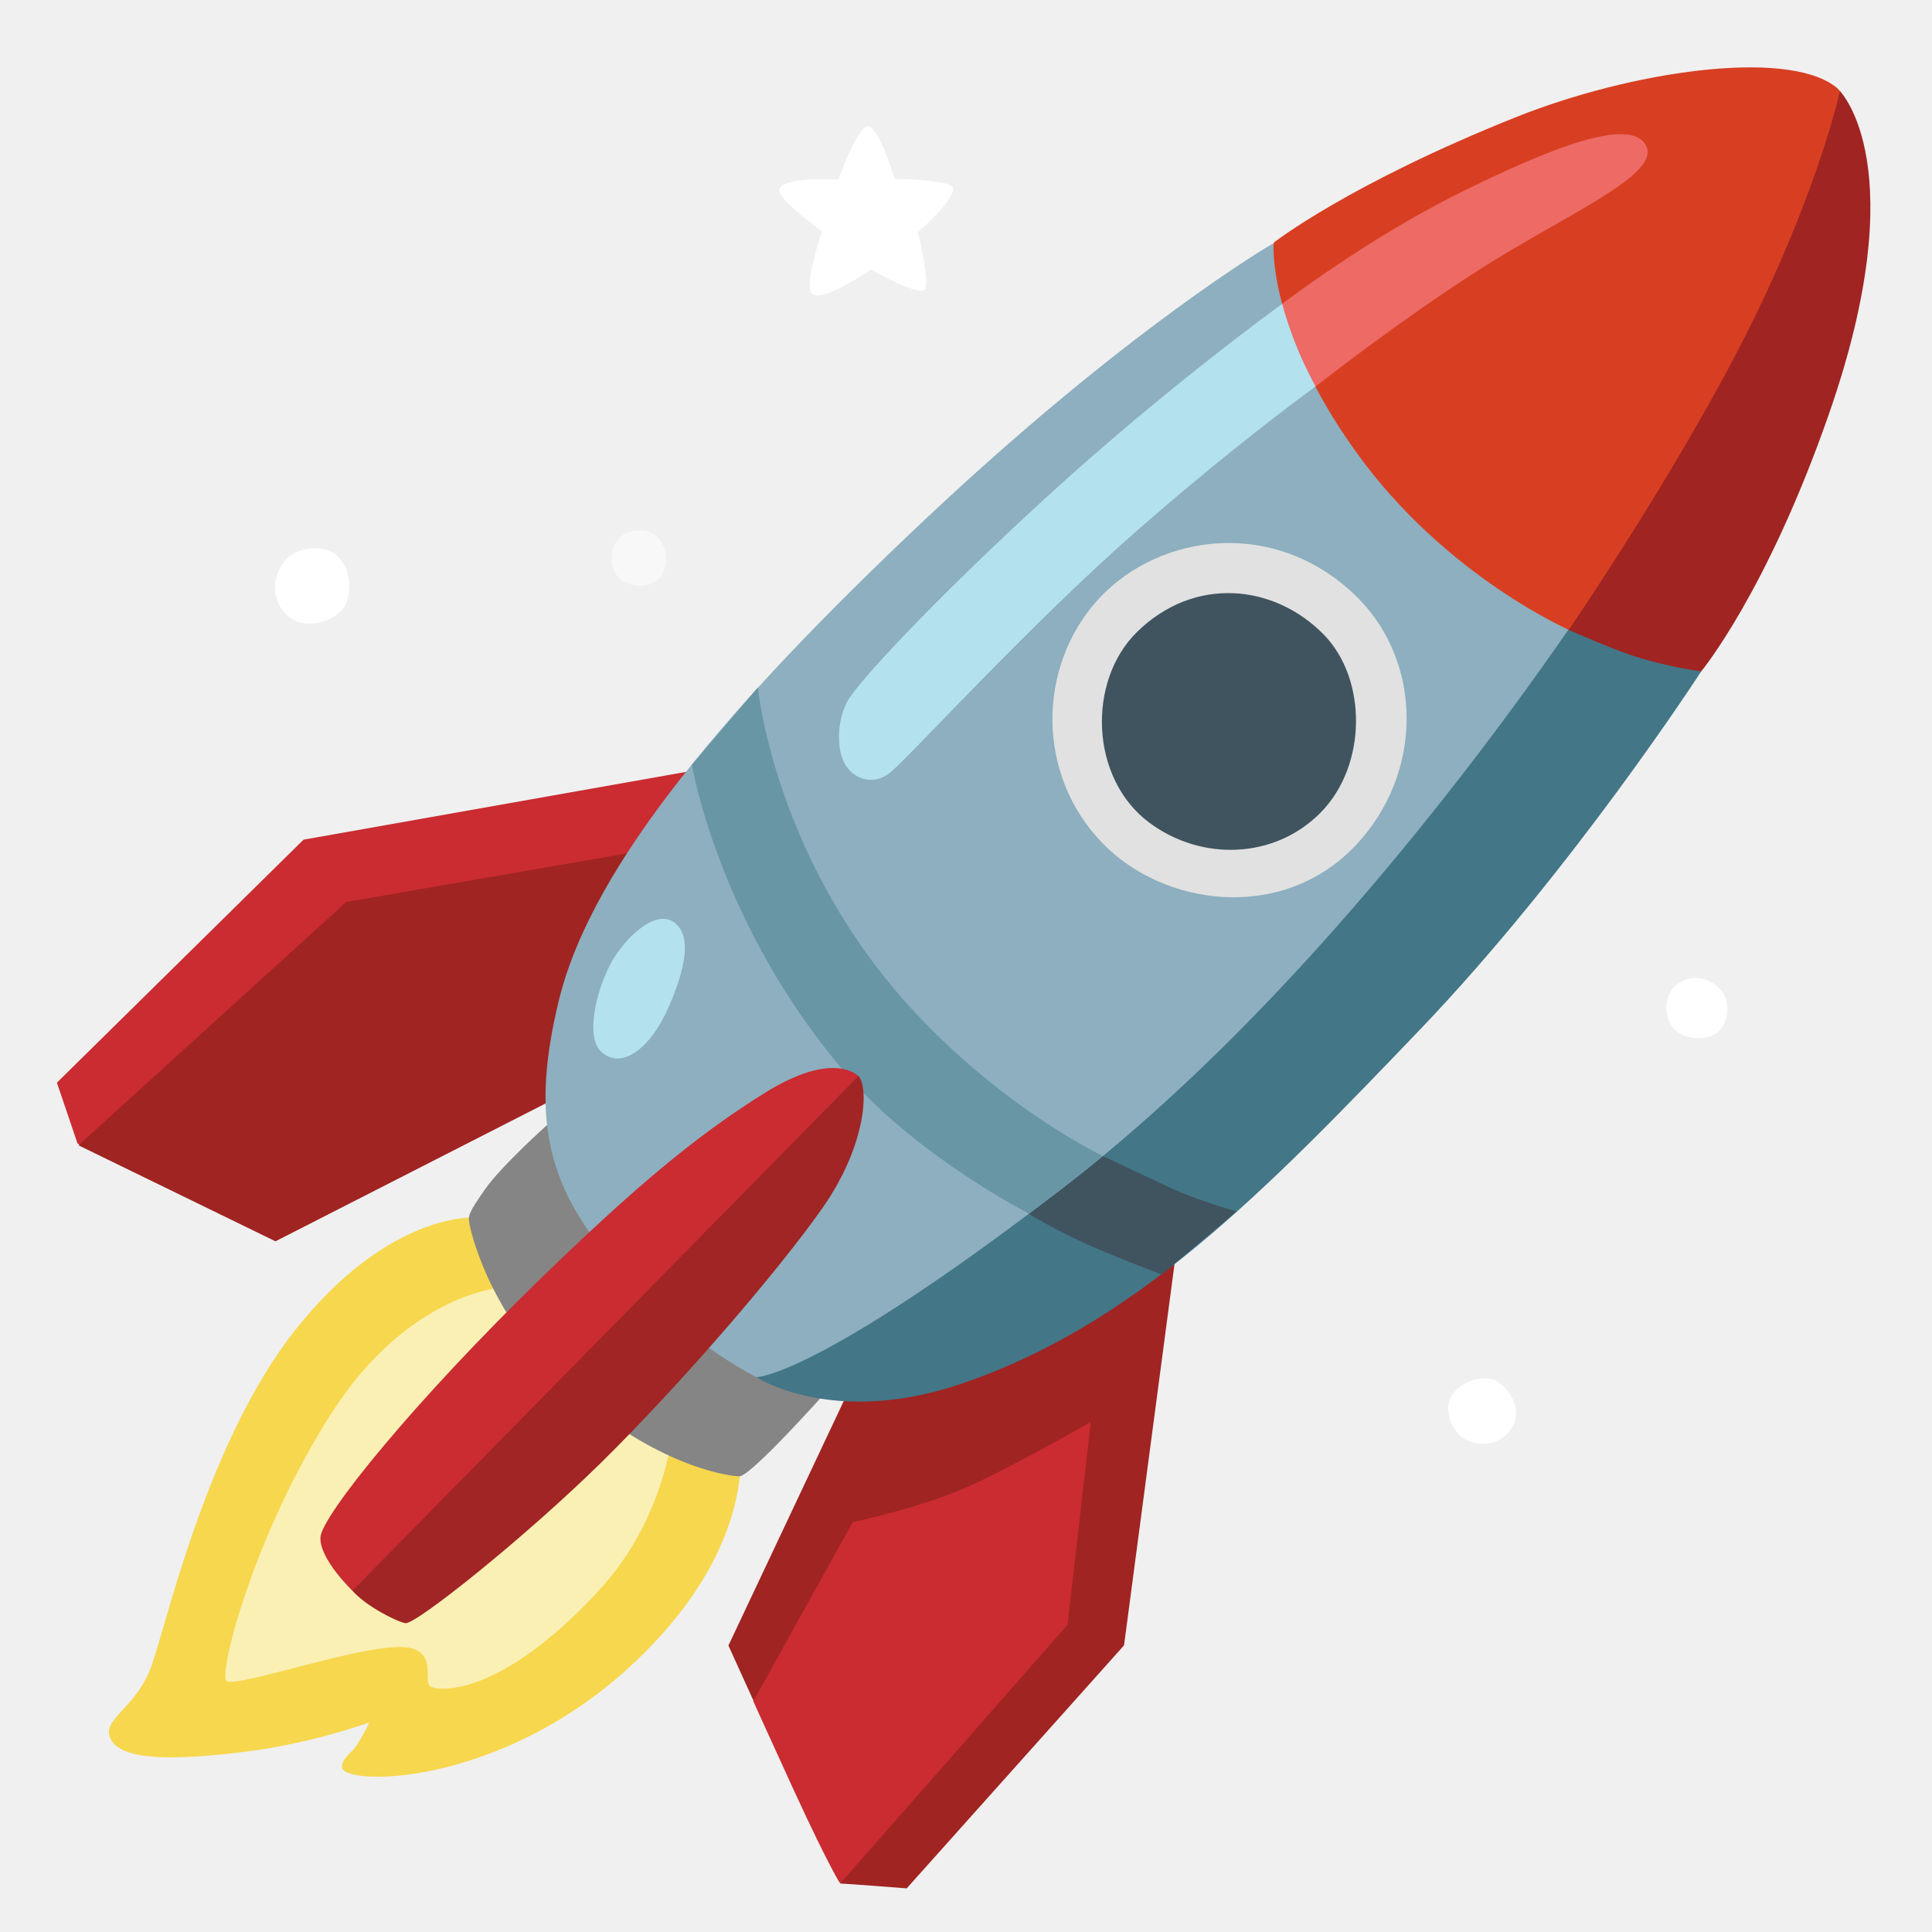
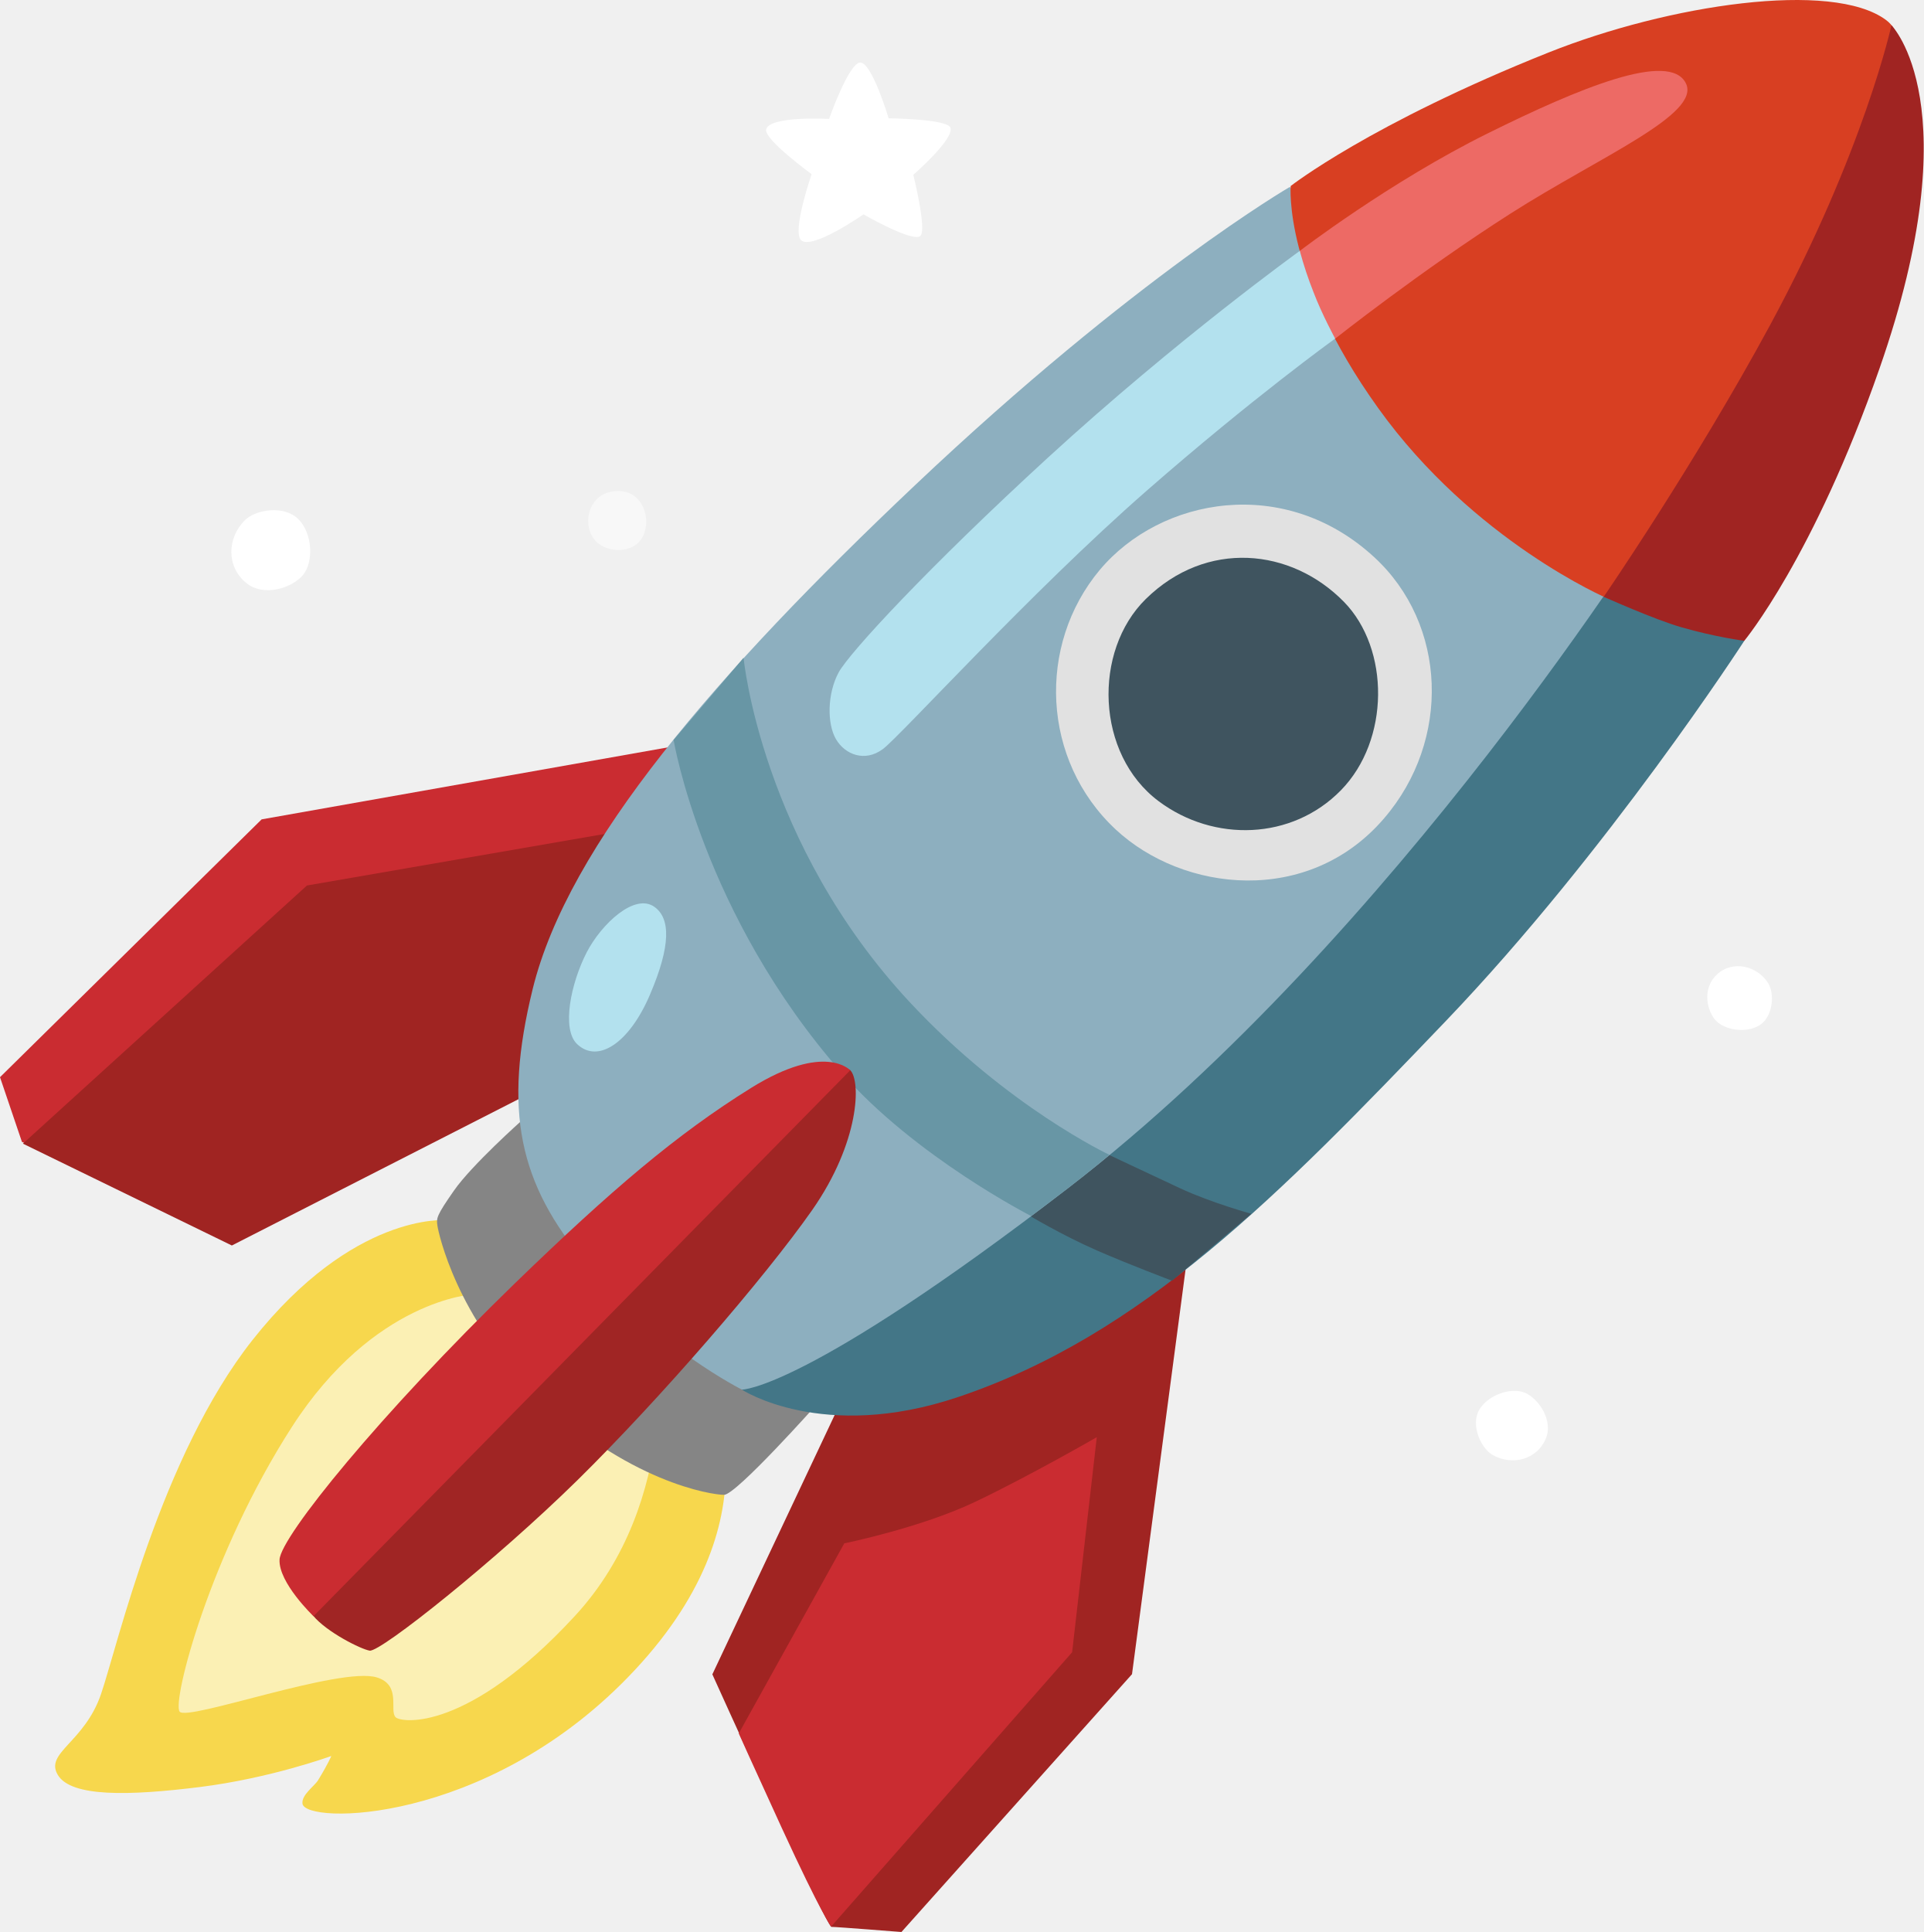
- <svg xmlns="http://www.w3.org/2000/svg" width="800px" height="800px" viewBox="0 0 128 128" aria-hidden="true" role="img" class="iconify iconify--noto" preserveAspectRatio="xMidYMid meet">
-   <path fill="#ca2c31" d="M3.77 71.73l16.34-16.1l27.82-4.93l-2.75 14.56L7.57 76.82l-2.43-1.05z" />
-   <path fill="#a02422" d="M22.94 59.76L5.2 75.88l13.05 6.36l19.81-10.11v-4.77l4.05-10.92z" />
-   <path d="M64.92 88.15l-8.57 3.72l-8.09 17.15s7.12 15.77 7.44 15.77c.32 0 4.37.32 4.37.32l14.4-16.1l3.64-27.5l-13.19 6.64z" fill="#a02422" />
-   <path d="M56.5 100.84s4.77-.97 8.17-2.59c3.4-1.62 7.6-4.04 7.6-4.04l-1.54 13.43l-15.05 17.13s-.59-.73-3.09-6.17c-1.99-4.34-2.68-5.89-2.68-5.89l6.59-11.87z" fill="#ca2c31" />
-   <path d="M31.58 80.66s-5.74-.48-12.03 7.47c-5.74 7.26-8.43 19.08-9.47 22.12s-3.53 3.66-2.7 5.05s4.42 1.31 8.85.76s8.23-1.94 8.23-1.94s-.19.48-.83 1.52c-.23.37-1.03.9-.97 1.45c.14 1.31 11.36 1.34 20.32-7.88c9.68-9.95 4.98-18.11 4.98-18.11L31.58 80.66z" fill="#f7d74d" />
-   <path d="M33.31 85.29s-6.19.33-11.31 8.28s-7.5 17.16-7.01 17.78c.48.62 10.02-2.83 12.31-2.14c1.57.48.76 2.07 1.18 2.49c.35.35 4.49.94 11.19-6.32c6.71-7.26 5.12-17.46 5.12-17.46l-11.48-2.63z" fill="#fbf0b4" />
-   <path d="M36.35 74.44s-3.11 2.77-4.22 4.36c-1.11 1.59-1.11 1.73-1.04 2.21c.07.48 1.22 5.75 6.01 10.37c5.88 5.67 11.13 6.43 11.89 6.43c.76 0 5.81-5.67 5.81-5.67l-18.45-17.7z" fill="#858585" />
-   <path d="M50.1 91.24s5.04 3.31 13.49.47c11.55-3.88 20.02-12.56 30.51-23.52c10.12-10.58 18.61-23.71 18.61-23.71l-5.95-19.93L50.1 91.24z" fill="#437687" />
-   <path d="M67.99 80.33l1.39-4.32l3.48.49s2.65 1.25 4.6 2.16c1.95.91 4.46 1.6 4.46 1.6l-4.95 4.18s-2.7-1.02-4.67-1.88c-2.22-.97-4.31-2.23-4.31-2.23z" fill="#3f545f" />
-   <path d="M84.32 16.14s-9.62 5.58-23.41 18.63c-12.43 11.76-21.64 22.4-23.87 31.45c-1.86 7.58-.87 12.18 3.36 17.15c4.47 5.26 9.71 7.87 9.71 7.87s3.94.06 20.38-12.59C91 62.86 107.43 36.42 107.43 36.42L84.32 16.14z" fill="#8dafbf" />
-   <path d="M104.18 41.84s-8.37-3.57-14.34-11.9c-5.93-8.27-5.46-13.86-5.46-13.86s4.96-3.89 16.11-8.34c7.5-2.99 17.71-4.52 21.07-2.03s-2.3 14.98-2.3 14.98l-10.31 19.96l-4.77 1.19z" fill="#d83f22" />
-   <path d="M68.17 80.4s-7.23-3.69-11.83-8.94c-8.7-9.91-10.5-20.79-10.5-20.79l4.37-5.13S51.3 57.1 60.63 67.09c6.08 6.51 12.43 9.49 12.43 9.49s-1.27 1.07-2.63 2.11c-.87.67-2.26 1.71-2.26 1.71z" fill="#6896a5" />
-   <path d="M112.71 44.48s4.34-5.23 8.45-17.02c5.74-16.44.74-21.42.74-21.42s-1.69 7.82-7.56 18.69c-4.71 8.71-10.41 17-10.41 17s3.14 1.41 4.84 1.9c2.14.62 3.94.85 3.94.85z" fill="#a02422" />
-   <path d="M39.81 69.66c1.3 1.24 3.27-.06 4.56-3.1c1.3-3.04 1.28-4.74.28-5.46c-1.24-.9-3.32 1.07-4.23 2.82c-1 1.94-1.59 4.8-.61 5.74z" fill="#b3e1ee" />
-   <path d="M84.95 20.13s-7.61 5.47-15.73 12.91c-7.45 6.83-12.39 12.17-13.07 13.41c-.72 1.33-.73 3.21-.17 4.17s1.8 1.46 2.93.62c1.13-.85 9.18-9.75 16.45-16.11c6.65-5.82 11.78-9.51 11.78-9.51s2.08-3.68 1.74-4.52c-.34-.85-3.93-.97-3.93-.97z" fill="#b3e1ee" />
-   <path d="M84.95 20.13s5.62-4.31 11.74-7.34c5.69-2.82 11.35-5.17 12.37-3.13c.97 1.94-5.37 4.58-10.95 8.14c-5.58 3.56-10.95 7.81-10.95 7.81s-.82-1.5-1.35-2.89a23.7 23.7 0 0 1-.86-2.59z" fill="#ed6a65" />
-   <path d="M89.59 39.25c-5.57-5.13-13.32-3.75-17.14.81c-3.92 4.7-3.63 11.88 1 16.2c4.21 3.92 12.04 4.81 16.76-.69c4.2-4.88 3.94-12.13-.62-16.32z" fill="#e1e1e1" />
-   <path d="M75.33 41.87c-3.31 3.25-3.13 9.69.81 12.63c3.44 2.57 8.32 2.44 11.38-.69c3.06-3.13 3.06-8.82.19-11.76c-3.3-3.37-8.59-3.9-12.38-.18z" fill="#3f545f" />
-   <path d="M50 76.89s6.19-6.28 6.87-5.6c.68.68.59 4.49-2.37 8.73c-2.97 4.24-9.5 11.79-14.67 16.88c-5.1 5.01-12.29 10.74-12.97 10.64c-.53-.08-2.68-1.15-3.54-2.19c-.84-1.03 1.67-5.9 2.68-7.51c1.02-1.61 24-20.95 24-20.95z" fill="#a02524" />
-   <path d="M21.23 101.85c-.08 1.44 2.12 3.54 2.12 3.54L56.87 71.3s-1.57-1.77-6.19 1.1c-4.66 2.9-8.74 6.38-14.76 12.21c-8.39 8.14-14.61 15.8-14.69 17.24z" fill="#ca2c31" />
-   <path d="M19.06 36.95c-1.11 1.11-1.16 2.89.08 3.91c1.1.91 2.89.32 3.56-.5s.59-2.6-.3-3.48c-.89-.89-2.66-.6-3.34.07z" fill="#ffffff" />
-   <path d="M41.02 35.65c-.84.93-.57 2.31.21 2.82s1.95.46 2.52-.24c.51-.63.57-1.89-.21-2.67c-.68-.67-1.98-.51-2.52.09z" opacity=".5" fill="#ffffff" />
-   <path d="M55.55 11.89s1.22-3.48 1.94-3.52c.73-.04 1.78 3.48 1.78 3.48s3.61.04 3.85.57c.31.68-2.31 2.96-2.31 2.96s.85 3.4.45 3.81c-.45.45-3.56-1.34-3.56-1.34s-3.2 2.23-3.89 1.62c-.6-.53.65-4.13.65-4.13s-3-2.19-2.84-2.8c.23-.86 3.93-.65 3.93-.65z" fill="#ffffff" />
-   <path d="M97.01 95.33c1.21.67 2.73.29 3.29-1c.51-1.15-.43-2.52-1.28-2.89c-.85-.37-2.34.12-2.88 1.09c-.53.96.14 2.4.87 2.8z" fill="#ffffff" />
-   <path d="M114.19 65.84c-.69-1.07-2.18-1.42-3.15-.56c-.94.84-.71 2.16-.18 2.83c.53.67 1.95.92 2.81.37s.94-2 .52-2.64z" fill="#ffffff" />
+ <svg xmlns="http://www.w3.org/2000/svg" width="750.926" height="754.043" viewBox="0 0 120.148 120.647" aria-hidden="true" role="img" class="iconify iconify--noto" preserveAspectRatio="xMidYMid" version="1.1" id="svg25">
+   <defs id="defs25" />
+   <path fill="#ca2c31" d="m 0,67.267 16.34,-16.1 27.82,-4.93 -2.75,14.56 -37.61,11.56 -2.43,-1.05 z" id="path1" />
+   <path fill="#a02422" d="m 19.17,55.297 -17.74,16.12 13.05,6.36 19.81,-10.11 v -4.77 l 4.05,-10.92 z" id="path2" />
+   <path d="m 61.15,83.687 -8.57,3.72 -8.09,17.15 c 0,0 7.12,15.77 7.44,15.77 0.32,0 4.37,0.32 4.37,0.32 l 14.4,-16.1 3.64,-27.5 z" fill="#a02422" id="path3" />
+   <path d="m 52.73,96.377 c 0,0 4.77,-0.97 8.17,-2.59 3.4,-1.62 7.6,-4.04 7.6,-4.04 l -1.54,13.43 -15.05,17.13 c 0,0 -0.59,-0.73 -3.09,-6.17 -1.99,-4.34 -2.68,-5.89 -2.68,-5.89 z" fill="#ca2c31" id="path4" />
+   <path d="m 27.81,76.197 c 0,0 -5.74,-0.48 -12.03,7.47 -5.74,7.26 -8.43,19.08 -9.47,22.12 -1.04,3.04 -3.53,3.66 -2.7,5.05 0.83,1.39 4.42,1.31 8.85,0.76 4.43,-0.55 8.23,-1.94 8.23,-1.94 0,0 -0.19,0.48 -0.83,1.52 -0.23,0.37 -1.03,0.9 -0.97,1.45 0.14,1.31 11.36,1.34 20.32,-7.88 9.68,-9.95 4.98,-18.11 4.98,-18.11 z" fill="#f7d74d" id="path5" />
+   <path d="m 29.54,80.827 c 0,0 -6.19,0.33 -11.31,8.28 -5.12,7.95 -7.5,17.16 -7.01,17.78 0.48,0.62 10.02,-2.83 12.31,-2.14 1.57,0.48 0.76,2.07 1.18,2.49 0.35,0.35 4.49,0.94 11.19,-6.32 6.71,-7.26 5.12,-17.46 5.12,-17.46 z" fill="#fbf0b4" id="path6" />
+   <path d="m 32.58,69.977 c 0,0 -3.11,2.77 -4.22,4.36 -1.11,1.59 -1.11,1.73 -1.04,2.21 0.07,0.48 1.22,5.75 6.01,10.37 5.88,5.67 11.13,6.43 11.89,6.43 0.76,0 5.81,-5.67 5.81,-5.67 z" fill="#858585" id="path7" />
+   <path d="m 46.33,86.777 c 0,0 5.04,3.31 13.49,0.47 11.55,-3.88 20.02,-12.56 30.51,-23.52 10.12,-10.58 18.61,-23.71 18.61,-23.71 l -5.95,-19.93 z" fill="#437687" id="path8" />
+   <path d="m 64.22,75.867 1.39,-4.32 3.48,0.49 c 0,0 2.65,1.25 4.6,2.16 1.95,0.91 4.46,1.6 4.46,1.6 l -4.95,4.18 c 0,0 -2.7,-1.02 -4.67,-1.88 -2.22,-0.97 -4.31,-2.23 -4.31,-2.23 z" fill="#3f545f" id="path9" />
+   <path d="m 80.55,11.677 c 0,0 -9.62,5.58 -23.41,18.63 -12.43,11.76 -21.64,22.4 -23.87,31.45 -1.86,7.58 -0.87,12.18 3.36,17.15 4.47,5.26 9.71,7.87 9.71,7.87 0,0 3.94,0.06 20.38,-12.59 20.51,-15.79 36.94,-42.23 36.94,-42.23 z" fill="#8dafbf" id="path10" />
+   <path d="m 100.41,37.377 c 0,0 -8.37,-3.57 -14.34,-11.9 -5.93,-8.27 -5.46,-13.86 -5.46,-13.86 0,0 4.96,-3.89 16.11,-8.34 7.5,-2.99 17.71,-4.52 21.07,-2.03 3.36,2.49 -2.3,14.98 -2.3,14.98 l -10.31,19.96 z" fill="#d83f22" id="path11" />
+   <path d="m 64.4,75.937 c 0,0 -7.23,-3.69 -11.83,-8.94 -8.7,-9.91 -10.5,-20.79 -10.5,-20.79 l 4.37,-5.13 c 0,0 1.09,11.56 10.42,21.55 6.08,6.51 12.43,9.49 12.43,9.49 0,0 -1.27,1.07 -2.63,2.11 -0.87,0.67 -2.26,1.71 -2.26,1.71 z" fill="#6896a5" id="path12" />
+   <path d="m 108.94,40.017 c 0,0 4.34,-5.23 8.45,-17.02 5.74,-16.44 0.74,-21.42 0.74,-21.42 0,0 -1.69,7.82 -7.56,18.69 -4.71,8.71 -10.41,17 -10.41,17 0,0 3.14,1.41 4.84,1.9 2.14,0.62 3.94,0.85 3.94,0.85 z" fill="#a02422" id="path13" />
+   <path d="m 36.04,65.197 c 1.3,1.24 3.27,-0.06 4.56,-3.1 1.3,-3.04 1.28,-4.74 0.28,-5.46 -1.24,-0.9 -3.32,1.07 -4.23,2.82 -1,1.94 -1.59,4.8 -0.61,5.74 z" fill="#b3e1ee" id="path14" />
+   <path d="m 81.18,15.667 c 0,0 -7.61,5.47 -15.73,12.91 -7.45,6.83 -12.39,12.17 -13.07,13.41 -0.72,1.33 -0.73,3.21 -0.17,4.17 0.56,0.96 1.8,1.46 2.93,0.62 1.13,-0.85 9.18,-9.75 16.45,-16.11 6.65,-5.82 11.78,-9.51 11.78,-9.51 0,0 2.08,-3.68 1.74,-4.52 -0.34,-0.85 -3.93,-0.97 -3.93,-0.97 z" fill="#b3e1ee" id="path15" />
+   <path d="m 81.18,15.667 c 0,0 5.62,-4.31 11.74,-7.34 5.69,-2.82 11.35,-5.17 12.37,-3.13 0.97,1.94 -5.37,4.58 -10.95,8.14 -5.58,3.56 -10.95,7.81 -10.95,7.81 0,0 -0.82,-1.5 -1.35,-2.89 a 23.7,23.7 0 0 1 -0.86,-2.59 z" fill="#ed6a65" id="path16" />
+   <path d="m 85.82,34.787 c -5.57,-5.13 -13.32,-3.75 -17.14,0.81 -3.92,4.7 -3.63,11.88 1,16.2 4.21,3.92 12.04,4.81 16.76,-0.69 4.2,-4.88 3.94,-12.13 -0.62,-16.32 z" fill="#e1e1e1" id="path17" />
+   <path d="m 71.56,37.407 c -3.31,3.25 -3.13,9.69 0.81,12.63 3.44,2.57 8.32,2.44 11.38,-0.69 3.06,-3.13 3.06,-8.82 0.19,-11.76 -3.3,-3.37 -8.59,-3.9 -12.38,-0.18 z" fill="#3f545f" id="path18" />
+   <path d="m 46.23,72.427 c 0,0 6.19,-6.28 6.87,-5.6 0.68,0.68 0.59,4.49 -2.37,8.73 -2.97,4.24 -9.5,11.79 -14.67,16.88 -5.1,5.01 -12.29,10.74 -12.97,10.64 -0.53,-0.08 -2.68,-1.15 -3.54,-2.19 -0.84,-1.03 1.67,-5.9 2.68,-7.51 1.02,-1.61 24,-20.95 24,-20.95 z" fill="#a02524" id="path19" />
+   <path d="m 17.46,97.387 c -0.08,1.44 2.12,3.54 2.12,3.54 L 53.1,66.837 c 0,0 -1.57,-1.77 -6.19,1.1 -4.66,2.9 -8.74,6.38 -14.76,12.21 -8.39,8.14 -14.61,15.8 -14.69,17.24 z" fill="#ca2c31" id="path20" />
+   <path d="m 15.29,32.487 c -1.11,1.11 -1.16,2.89 0.08,3.91 1.1,0.91 2.89,0.32 3.56,-0.5 0.67,-0.82 0.59,-2.6 -0.3,-3.48 -0.89,-0.89 -2.66,-0.6 -3.34,0.07 z" fill="#ffffff" id="path21" />
+   <path d="m 37.25,31.187 c -0.84,0.93 -0.57,2.31 0.21,2.82 0.78,0.51 1.95,0.46 2.52,-0.24 0.51,-0.63 0.57,-1.89 -0.21,-2.67 -0.68,-0.67 -1.98,-0.51 -2.52,0.09 z" opacity="0.5" fill="#ffffff" id="path22" />
+   <path d="m 51.78,7.427 c 0,0 1.22,-3.48 1.94,-3.52 0.73,-0.04 1.78,3.48 1.78,3.48 0,0 3.61,0.04 3.85,0.57 0.31,0.68 -2.31,2.96 -2.31,2.96 0,0 0.85,3.4 0.45,3.81 -0.45,0.45 -3.56,-1.34 -3.56,-1.34 0,0 -3.2,2.23 -3.89,1.62 -0.6,-0.53 0.65,-4.13 0.65,-4.13 0,0 -3,-2.19 -2.84,-2.8 0.23,-0.86 3.93,-0.65 3.93,-0.65 z" fill="#ffffff" id="path23" />
+   <path d="m 93.24,90.867 c 1.21,0.67 2.73,0.29 3.29,-1 0.51,-1.15 -0.43,-2.52 -1.28,-2.89 -0.85,-0.37 -2.34,0.12 -2.88,1.09 -0.53,0.96 0.14,2.4 0.87,2.8 z" fill="#ffffff" id="path24" />
+   <path d="m 110.42,61.377 c -0.69,-1.07 -2.18,-1.42 -3.15,-0.56 -0.94,0.84 -0.71,2.16 -0.18,2.83 0.53,0.67 1.95,0.92 2.81,0.37 0.86,-0.55 0.94,-2 0.52,-2.64 z" fill="#ffffff" id="path25" />
</svg>
